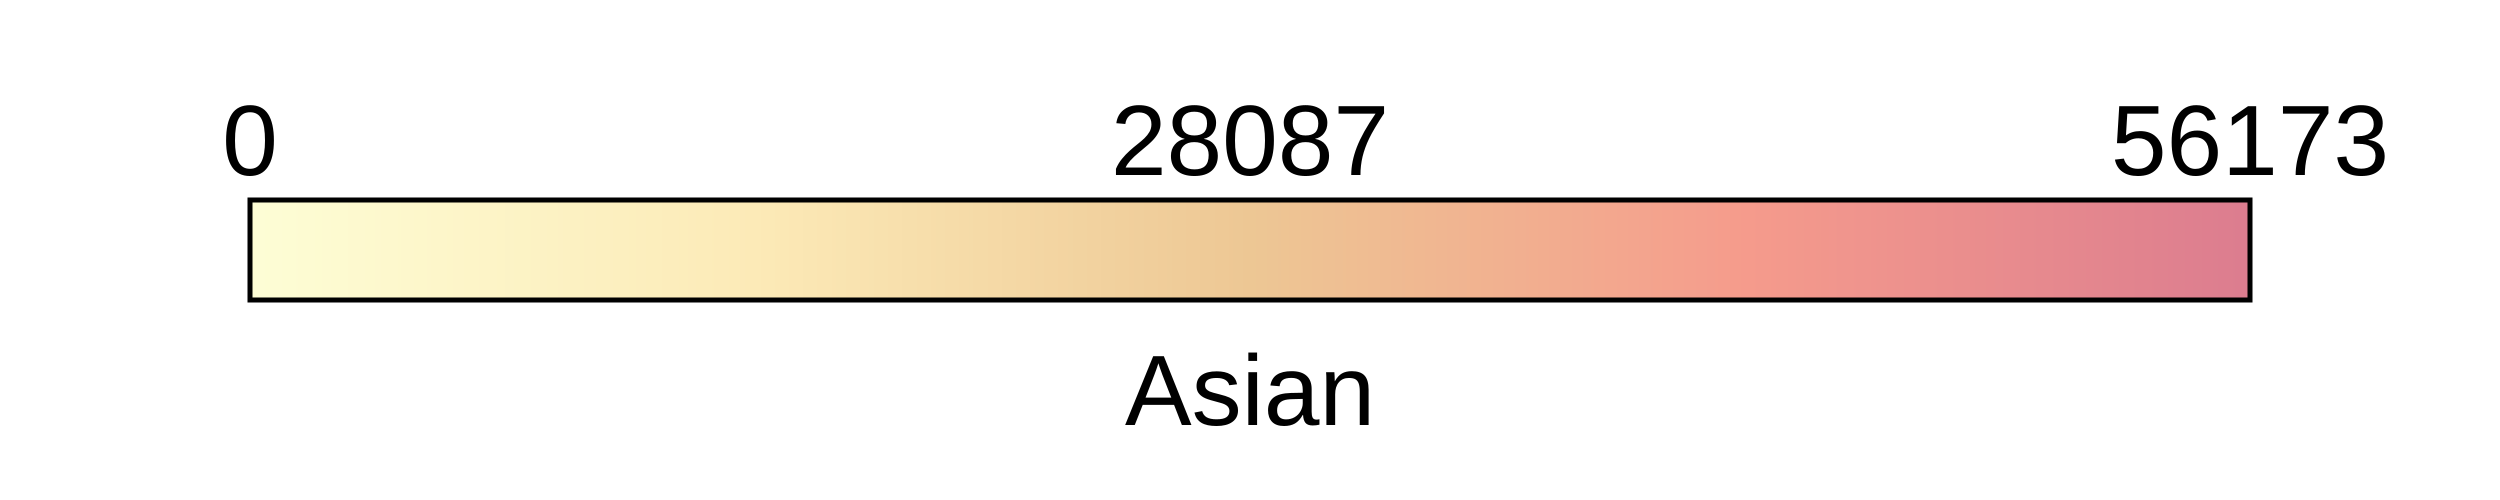
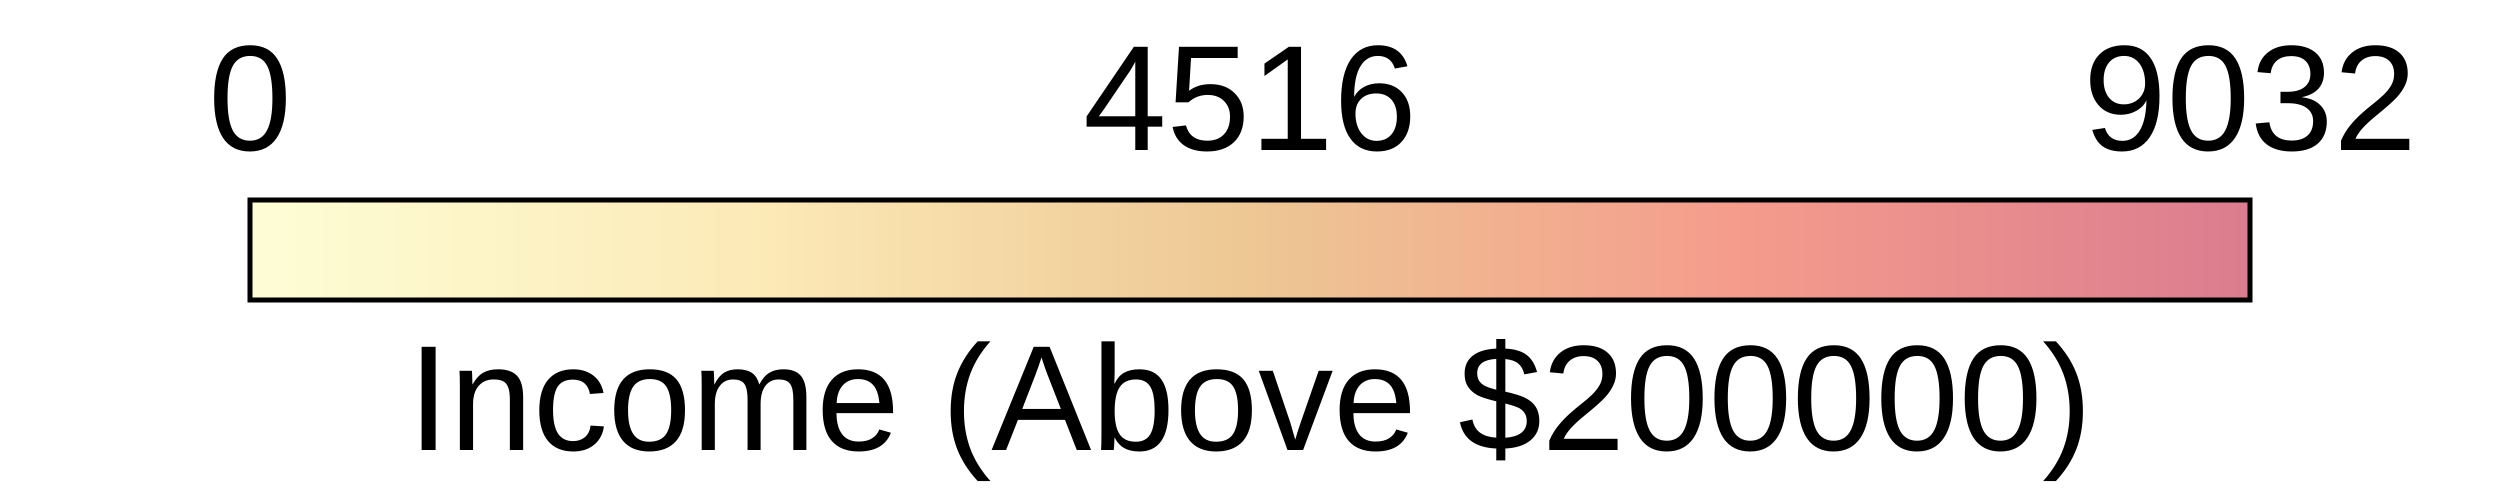
<svg xmlns="http://www.w3.org/2000/svg" width="500" height="100" style="background-color: transparent;">
  <defs>
    <linearGradient id="branca-gradient" x1="0%" y1="0%" x2="100%" y2="0%">
      <stop offset="0%" style="stop-color: #fdfdd5;" />
      <stop offset="25%" style="stop-color: #fceab7;" />
      <stop offset="50%" style="stop-color: #edc794;" />
      <stop offset="75%" style="stop-color: #f59b8c;" />
      <stop offset="100%" style="stop-color: #dc7d8f;" />
    </linearGradient>
  </defs>
  <rect x="50" y="40" width="400" height="20" fill="url(#branca-gradient)" stroke="black" stroke-width="1" />
-   <text x="50" y="35" font-family="Arial" font-size="20" text-anchor="middle" fill="black">0</text>
-   <text x="250" y="35" font-family="Arial" font-size="20" text-anchor="middle" fill="black">28087</text>
-   <text x="450" y="35" font-family="Arial" font-size="20" text-anchor="middle" fill="black">56173</text>
-   <text x="250" y="85" font-family="Arial" font-size="20" text-anchor="middle" fill="black">Asian</text>
+   <text x="50" y="30" font-family="Arial" font-size="30" text-anchor="middle" fill="black">0</text>
+   <text x="250" y="30" font-family="Arial" font-size="30" text-anchor="middle" fill="black">4516</text>
+   <text x="450" y="30" font-family="Arial" font-size="30" text-anchor="middle" fill="black">9032</text>
+   <text x="250" y="90" font-family="Arial" font-size="30" text-anchor="middle" fill="black">Income (Above $200000)</text>
</svg>
